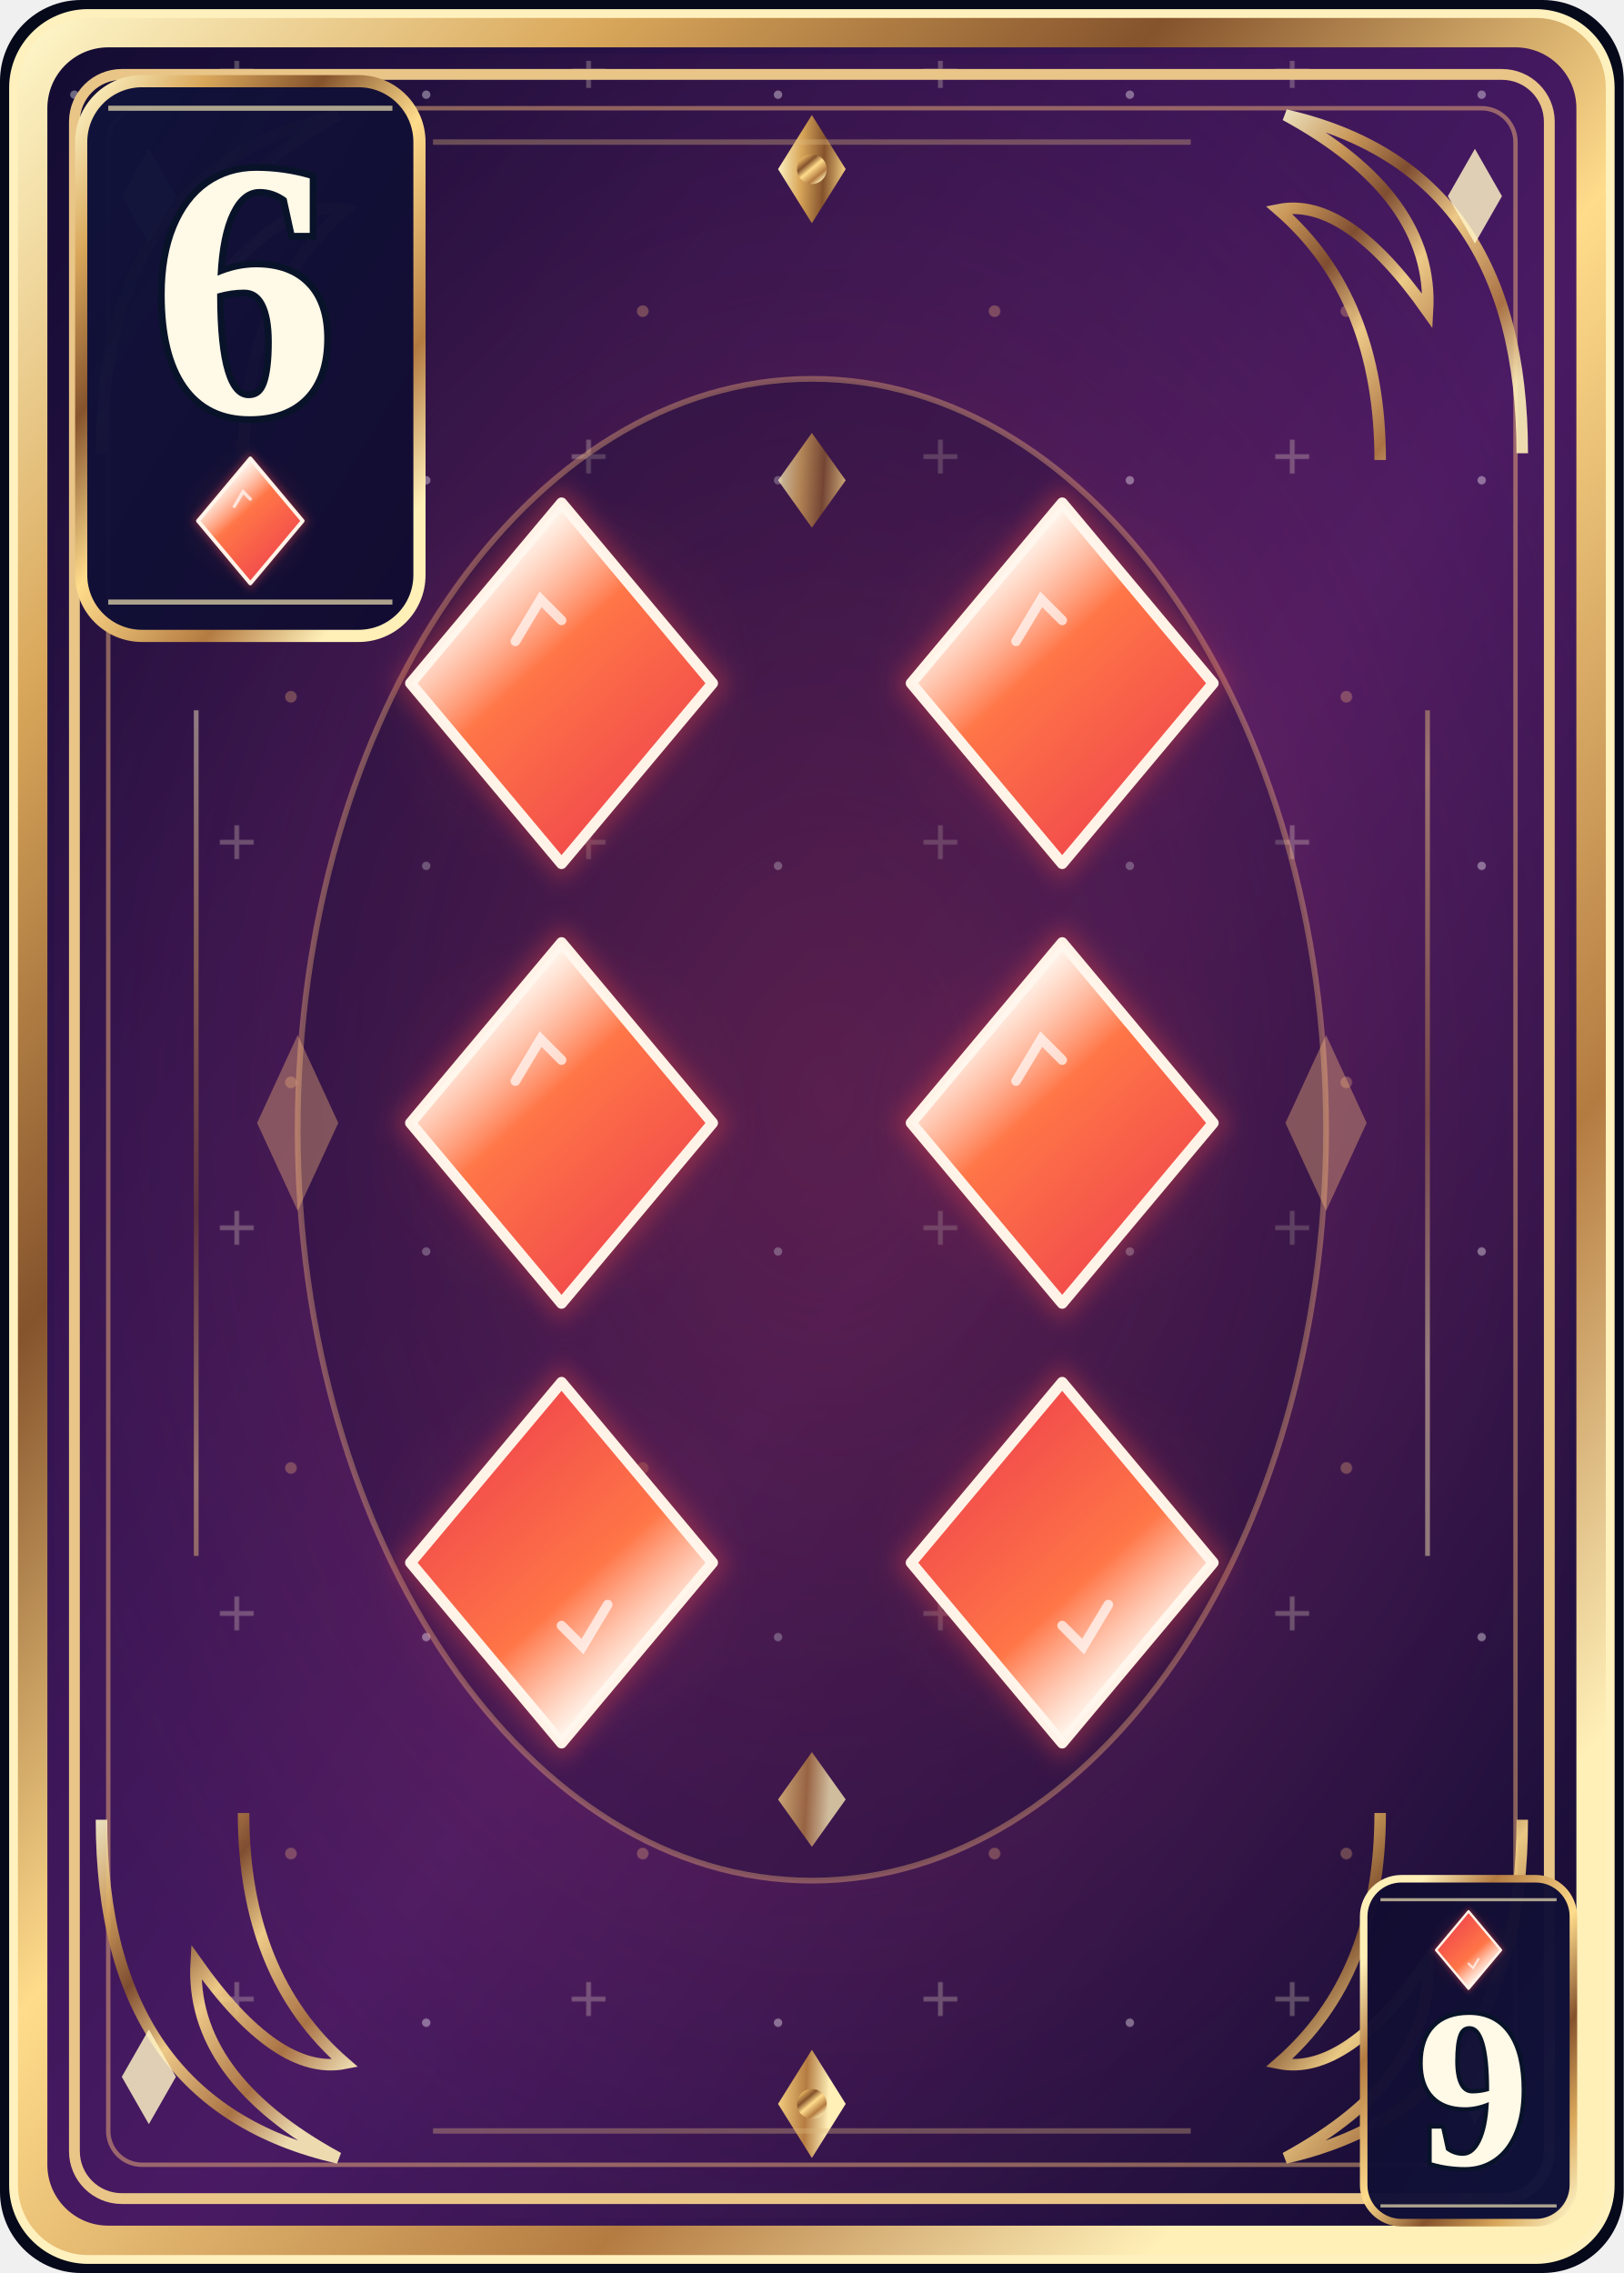
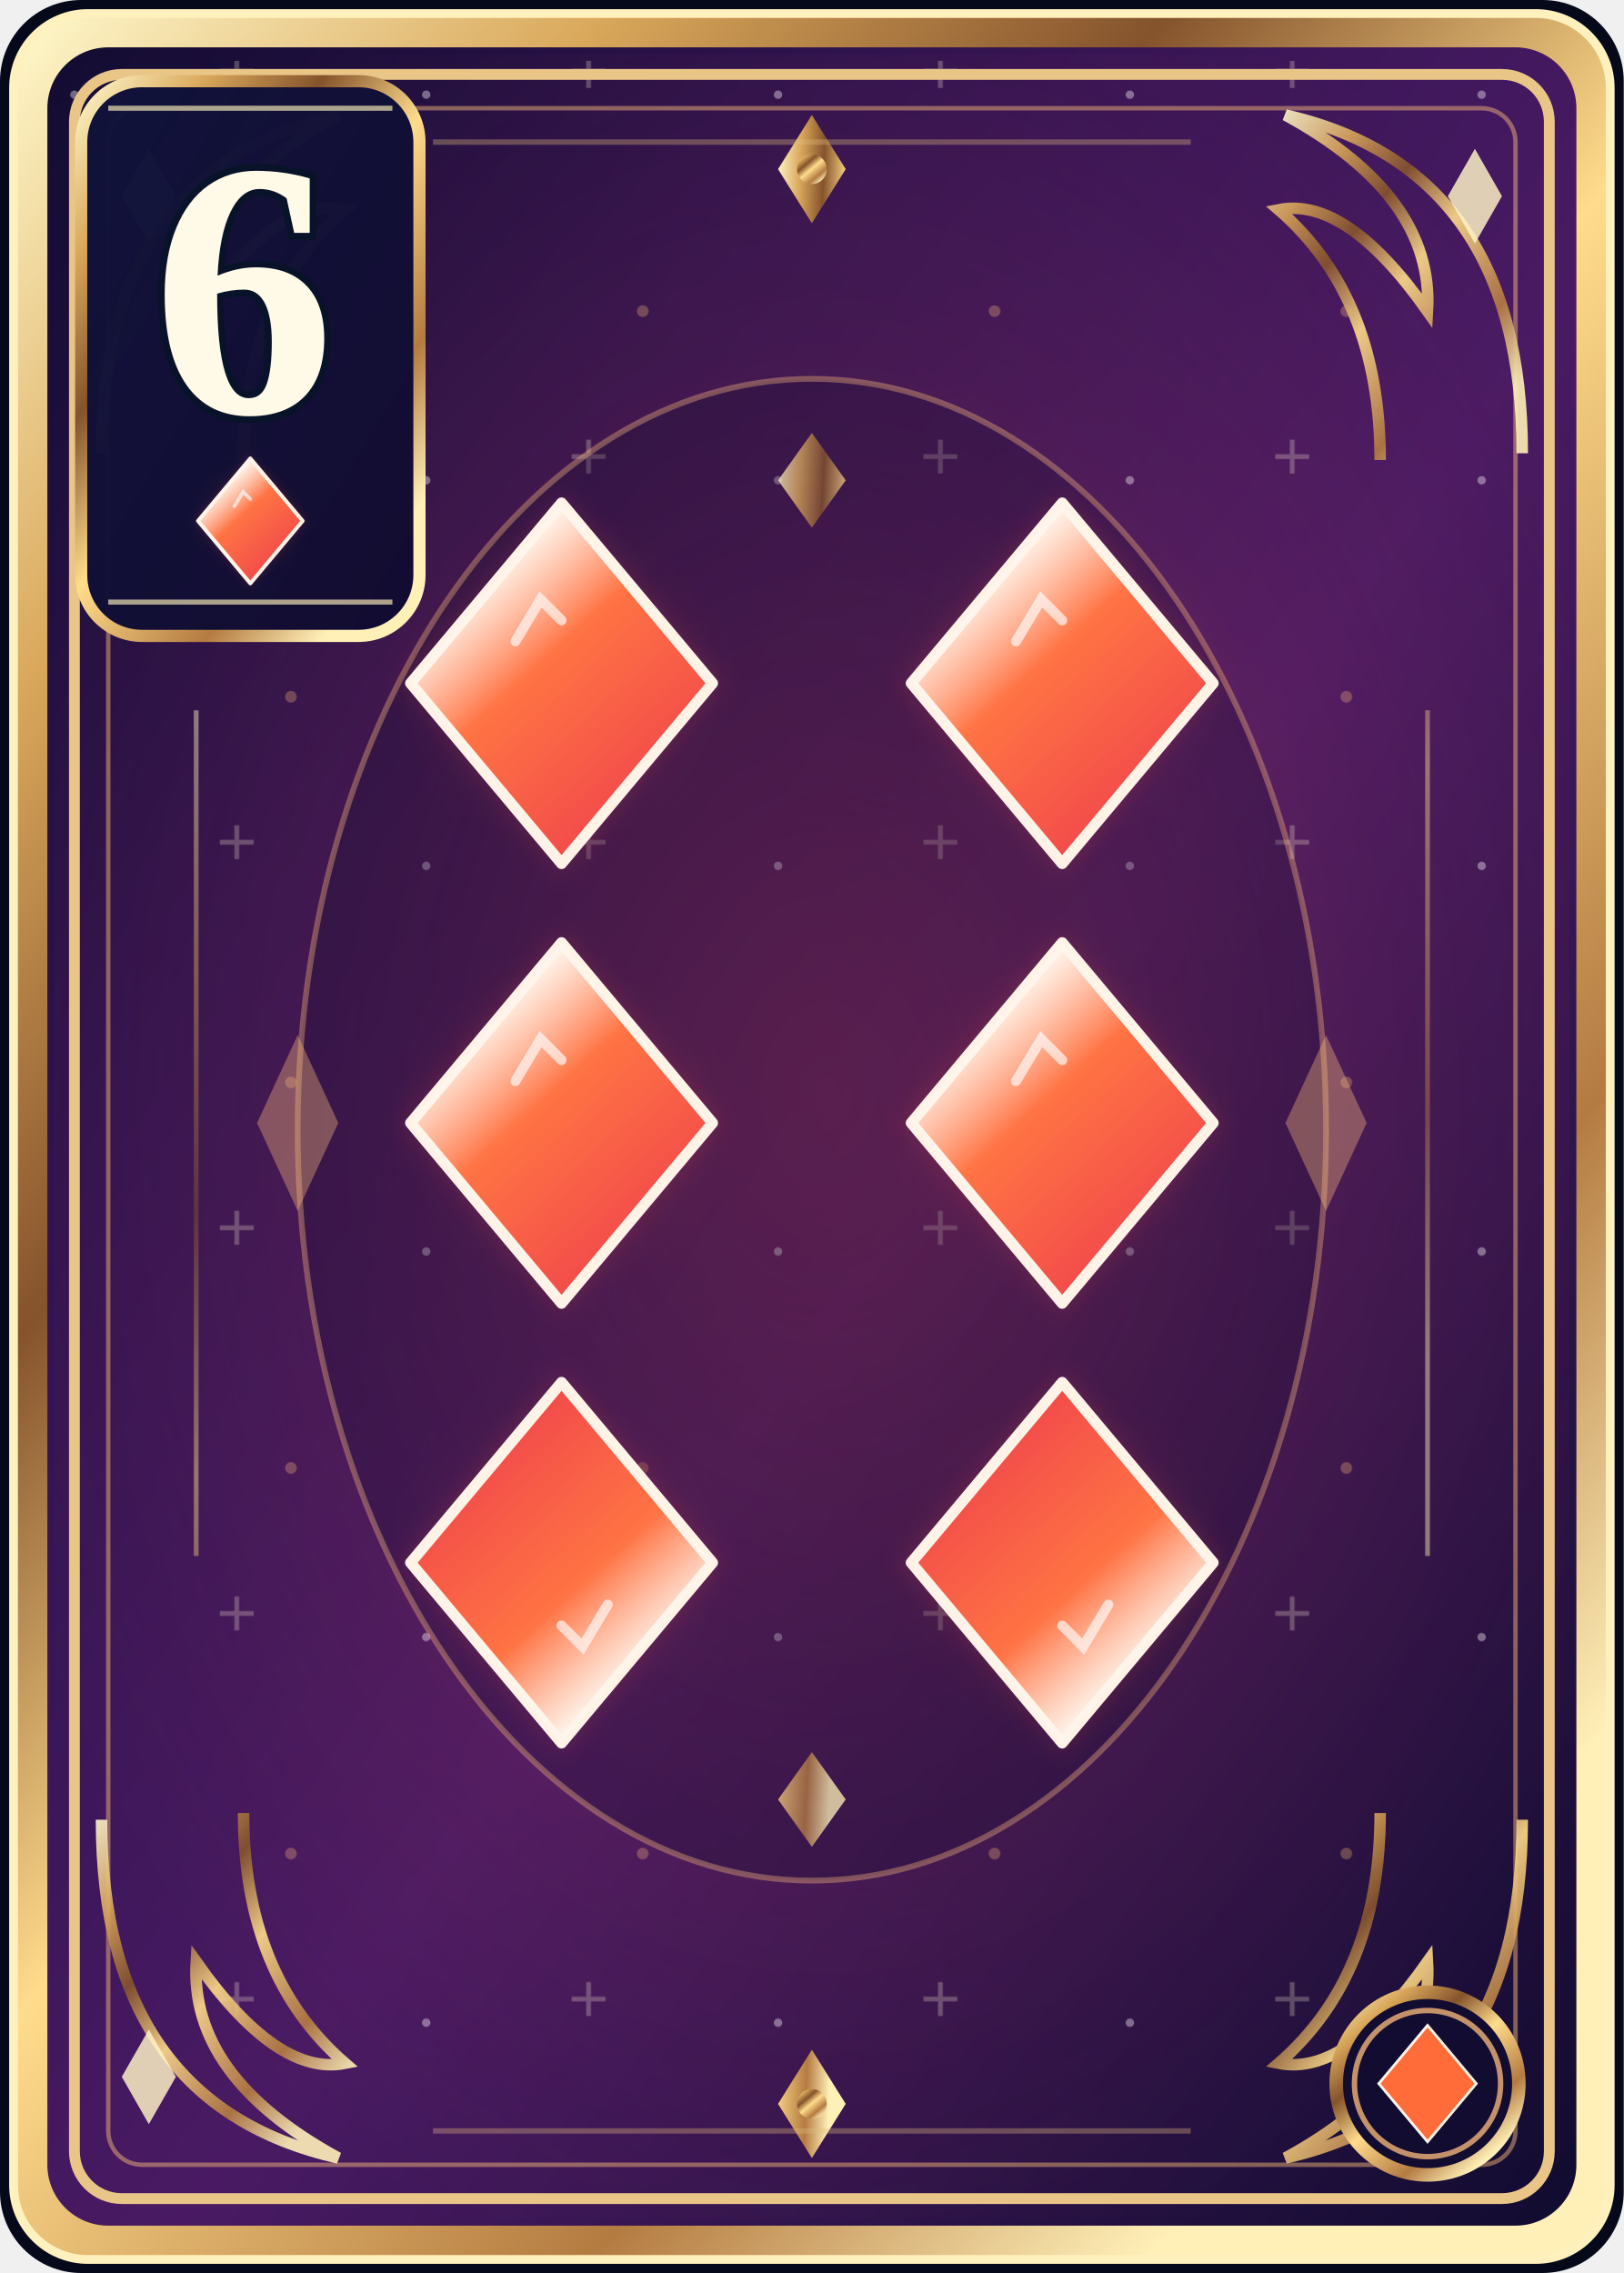
- <svg xmlns="http://www.w3.org/2000/svg" viewBox="0 0 240 336" width="240" height="336" role="img" aria-label="6 of Diamonds — Mystic Royale V3" data-theme="mystic-royale-v3" data-rank="6" data-suit="D" data-card="D-6">
+ <svg xmlns="http://www.w3.org/2000/svg" viewBox="0 0 240 336" width="240" height="336" role="img" aria-label="6 of Diamonds — Mystic Royale V4" data-theme="mystic-royale-v4" data-rank="6" data-suit="D" data-card="D-6">
  <defs>
    <linearGradient id="velvet" x1="0%" y1="0%" x2="96%" y2="100%">
      <stop offset="0%" stop-color="#130c31" />
      <stop offset="28%" stop-color="#30134f" />
      <stop offset="56%" stop-color="#491a63" />
      <stop offset="100%" stop-color="#130c31" />
    </linearGradient>
    <radialGradient id="aura" cx="51%" cy="48%" r="59%">
      <stop offset="0%" stop-color="#f34b47" stop-opacity=".27" />
      <stop offset="60%" stop-color="#f34b47" stop-opacity=".08" />
      <stop offset="100%" stop-color="#f34b47" stop-opacity="0" />
    </radialGradient>
    <linearGradient id="gold" x1="0%" y1="0%" x2="84%" y2="100%">
      <stop offset="0%" stop-color="#fff8cb" />
      <stop offset="18%" stop-color="#d9a75a" />
      <stop offset="35%" stop-color="#85532c" />
      <stop offset="53%" stop-color="#ffdc8c" />
      <stop offset="77%" stop-color="#b47b41" />
      <stop offset="94%" stop-color="#fff0b8" />
    </linearGradient>
    <linearGradient id="gem" x1="17%" y1="3%" x2="91%" y2="100%">
      <stop offset="0%" stop-color="#fffdf8" />
      <stop offset="15%" stop-color="#fff3e7" />
      <stop offset="40%" stop-color="#ff6c3a" />
      <stop offset="78%" stop-color="#f34b47" />
      <stop offset="100%" stop-color="#30134f" />
    </linearGradient>
    <linearGradient id="gemshine" x1="20%" y1="3%" x2="91%" y2="92%">
      <stop offset="0%" stop-color="#ffffff" stop-opacity=".91" />
      <stop offset="43%" stop-color="#ffffff" stop-opacity=".16" />
      <stop offset="100%" stop-color="#ffffff" stop-opacity="0" />
    </linearGradient>
    <radialGradient id="halo">
      <stop offset="0%" stop-color="#f34b47" stop-opacity=".64" />
      <stop offset="54%" stop-color="#f34b47" stop-opacity=".14" />
      <stop offset="100%" stop-color="#f34b47" stop-opacity="0" />
    </radialGradient>
    <linearGradient id="portraitFade" x1="0%" y1="0%" x2="0%" y2="100%">
      <stop offset="0%" stop-color="#130c31" stop-opacity=".03" />
      <stop offset="69%" stop-color="#130c31" stop-opacity=".05" />
      <stop offset="100%" stop-color="#130c31" stop-opacity=".89" />
    </linearGradient>
    <linearGradient id="indexBg" x1="0%" y1="0%" x2="100%" y2="100%">
      <stop offset="0%" stop-color="#10133b" stop-opacity=".98" />
      <stop offset="100%" stop-color="#130c31" stop-opacity=".98" />
    </linearGradient>
    <filter id="soft" x="-50%" y="-50%" width="200%" height="200%">
      <feGaussianBlur stdDeviation="2.6" />
    </filter>
    <pattern id="stars" width="52" height="57" patternUnits="userSpaceOnUse">
      <circle cx="11" cy="14" r=".62" fill="#fff9ff" opacity=".39" />
      <circle cx="43" cy="46" r=".86" fill="#ffbf7d" opacity=".3" />
      <path d="M35 8v5m-2.5-2.5h5" stroke="#fff2d7" stroke-width=".7" opacity=".26" />
    </pattern>
    <path id="suit" d="M0 -43 L36 0 L0 43 L-36 0Z" />
    <clipPath id="portraitClip">
      <rect x="41" y="76" width="158" height="190" rx="10" />
    </clipPath>
  </defs>
  <rect width="240" height="336" rx="12" fill="#05091a" />
  <rect x="2" y="2" width="236" height="332" rx="11" fill="url(#gold)" stroke="#fff1be" stroke-width="1.3" />
  <rect x="7" y="7" width="226" height="322" rx="9" fill="url(#velvet)" />
  <rect x="8" y="8" width="224" height="320" rx="8" fill="url(#aura)" />
  <rect x="9" y="9" width="222" height="318" rx="8" fill="url(#stars)" />
  <rect x="11" y="11" width="218" height="314" rx="7" fill="none" stroke="#e9c588" stroke-width="1.6" />
  <rect x="16" y="16" width="208" height="304" rx="5" fill="none" stroke="#ffbf7d" stroke-opacity=".46" stroke-width=".65" />
  <path d="M29 105L29 230M211 105L211 230" stroke="url(#gold)" stroke-width=".7" opacity=".46" />
  <g stroke="url(#gold)" stroke-width="1.7" fill="none" opacity=".9">
    <path d="M15 67Q15 25 50 17Q28 29 29 46Q41 29 51 31Q36 44 36 68" />
    <path d="M225 67Q225 25 190 17Q212 29 211 46Q199 29 189 31Q204 44 204 68" />
    <path d="M15 269Q15 311 50 319Q28 307 29 290Q41 307 51 305Q36 292 36 268" />
    <path d="M225 269Q225 311 190 319Q212 307 211 290Q199 307 189 305Q204 292 204 268" />
  </g>
  <g fill="#fff4c7" opacity=".83">
    <path d="M22 22l4 7-4 7-4-7Z M218 22l4 7-4 7-4-7Z M22 314l4-7-4-7-4 7Z M218 314l4-7-4-7-4 7Z" />
  </g>
  <g fill="url(#gold)">
    <path d="M120 17l5 8-5 8-5-8Z M120 319l5-8-5-8-5 8Z" />
    <circle cx="120" cy="25" r="2.2" />
    <circle cx="120" cy="311" r="2.2" />
  </g>
  <path d="M64 21h112M64 315h112" stroke="#dfb97e" stroke-width=".8" opacity=".35" />
  <ellipse cx="120" cy="167" rx="76" ry="111" fill="#130c31" opacity=".27" />
  <ellipse cx="120" cy="167" rx="76" ry="111" fill="none" stroke="#ffbf7d" stroke-width=".85" opacity=".36" />
  <path d="M120 64l5 7-5 7-5-7ZM120 259l5 7-5 7-5-7Z" fill="url(#gold)" opacity=".76" />
  <path d="M44 153l6 13-6 13-6-13ZM196 153l6 13-6 13-6-13Z" fill="#ffbf7d" opacity=".36" />
  <g class="royal-pip" transform="translate(83 101) rotate(0) scale(0.62)">
-     <circle r="47" fill="url(#halo)" opacity=".40" />
-     <use href="#suit" fill="#f34b47" stroke="#f34b47" stroke-width="6" filter="url(#soft)" opacity=".35" />
+     <circle r="42" fill="url(#halo)" opacity=".22" />
+     <use href="#suit" fill="#f34b47" stroke="#f34b47" stroke-width="3.1" filter="url(#soft)" opacity=".18" />
    <use href="#suit" fill="url(#gem)" stroke="#fff3e7" stroke-width="2.6" stroke-linejoin="round" />
-     <use href="#suit" fill="url(#gemshine)" opacity=".41" />
-     <path d="M-11 -10L-5 -20L0 -15" fill="none" stroke="#ffffff" stroke-width="2.3" opacity=".68" stroke-linecap="round" />
+     <use href="#suit" fill="url(#gemshine)" opacity=".30" />
+     <path d="M-11 -10L-5 -20L0 -15" fill="none" stroke="#ffffff" stroke-width="2.4" opacity=".64" stroke-linecap="round" />
  </g>
  <g class="royal-pip" transform="translate(157 101) rotate(0) scale(0.62)">
-     <circle r="47" fill="url(#halo)" opacity=".40" />
-     <use href="#suit" fill="#f34b47" stroke="#f34b47" stroke-width="6" filter="url(#soft)" opacity=".35" />
+     <circle r="42" fill="url(#halo)" opacity=".22" />
+     <use href="#suit" fill="#f34b47" stroke="#f34b47" stroke-width="3.1" filter="url(#soft)" opacity=".18" />
    <use href="#suit" fill="url(#gem)" stroke="#fff3e7" stroke-width="2.6" stroke-linejoin="round" />
-     <use href="#suit" fill="url(#gemshine)" opacity=".41" />
-     <path d="M-11 -10L-5 -20L0 -15" fill="none" stroke="#ffffff" stroke-width="2.3" opacity=".68" stroke-linecap="round" />
+     <use href="#suit" fill="url(#gemshine)" opacity=".30" />
+     <path d="M-11 -10L-5 -20L0 -15" fill="none" stroke="#ffffff" stroke-width="2.4" opacity=".64" stroke-linecap="round" />
  </g>
  <g class="royal-pip" transform="translate(83 166) rotate(0) scale(0.62)">
-     <circle r="47" fill="url(#halo)" opacity=".40" />
-     <use href="#suit" fill="#f34b47" stroke="#f34b47" stroke-width="6" filter="url(#soft)" opacity=".35" />
+     <circle r="42" fill="url(#halo)" opacity=".22" />
+     <use href="#suit" fill="#f34b47" stroke="#f34b47" stroke-width="3.1" filter="url(#soft)" opacity=".18" />
    <use href="#suit" fill="url(#gem)" stroke="#fff3e7" stroke-width="2.6" stroke-linejoin="round" />
-     <use href="#suit" fill="url(#gemshine)" opacity=".41" />
-     <path d="M-11 -10L-5 -20L0 -15" fill="none" stroke="#ffffff" stroke-width="2.3" opacity=".68" stroke-linecap="round" />
+     <use href="#suit" fill="url(#gemshine)" opacity=".30" />
+     <path d="M-11 -10L-5 -20L0 -15" fill="none" stroke="#ffffff" stroke-width="2.4" opacity=".64" stroke-linecap="round" />
  </g>
  <g class="royal-pip" transform="translate(157 166) rotate(0) scale(0.62)">
-     <circle r="47" fill="url(#halo)" opacity=".40" />
-     <use href="#suit" fill="#f34b47" stroke="#f34b47" stroke-width="6" filter="url(#soft)" opacity=".35" />
+     <circle r="42" fill="url(#halo)" opacity=".22" />
+     <use href="#suit" fill="#f34b47" stroke="#f34b47" stroke-width="3.1" filter="url(#soft)" opacity=".18" />
    <use href="#suit" fill="url(#gem)" stroke="#fff3e7" stroke-width="2.6" stroke-linejoin="round" />
-     <use href="#suit" fill="url(#gemshine)" opacity=".41" />
-     <path d="M-11 -10L-5 -20L0 -15" fill="none" stroke="#ffffff" stroke-width="2.3" opacity=".68" stroke-linecap="round" />
+     <use href="#suit" fill="url(#gemshine)" opacity=".30" />
+     <path d="M-11 -10L-5 -20L0 -15" fill="none" stroke="#ffffff" stroke-width="2.4" opacity=".64" stroke-linecap="round" />
  </g>
  <g class="royal-pip" transform="translate(83 231) rotate(180) scale(0.62)">
-     <circle r="47" fill="url(#halo)" opacity=".40" />
-     <use href="#suit" fill="#f34b47" stroke="#f34b47" stroke-width="6" filter="url(#soft)" opacity=".35" />
+     <circle r="42" fill="url(#halo)" opacity=".22" />
+     <use href="#suit" fill="#f34b47" stroke="#f34b47" stroke-width="3.1" filter="url(#soft)" opacity=".18" />
    <use href="#suit" fill="url(#gem)" stroke="#fff3e7" stroke-width="2.6" stroke-linejoin="round" />
-     <use href="#suit" fill="url(#gemshine)" opacity=".41" />
-     <path d="M-11 -10L-5 -20L0 -15" fill="none" stroke="#ffffff" stroke-width="2.3" opacity=".68" stroke-linecap="round" />
+     <use href="#suit" fill="url(#gemshine)" opacity=".30" />
+     <path d="M-11 -10L-5 -20L0 -15" fill="none" stroke="#ffffff" stroke-width="2.4" opacity=".64" stroke-linecap="round" />
  </g>
  <g class="royal-pip" transform="translate(157 231) rotate(180) scale(0.62)">
-     <circle r="47" fill="url(#halo)" opacity=".40" />
-     <use href="#suit" fill="#f34b47" stroke="#f34b47" stroke-width="6" filter="url(#soft)" opacity=".35" />
+     <circle r="42" fill="url(#halo)" opacity=".22" />
+     <use href="#suit" fill="#f34b47" stroke="#f34b47" stroke-width="3.1" filter="url(#soft)" opacity=".18" />
    <use href="#suit" fill="url(#gem)" stroke="#fff3e7" stroke-width="2.6" stroke-linejoin="round" />
-     <use href="#suit" fill="url(#gemshine)" opacity=".41" />
-     <path d="M-11 -10L-5 -20L0 -15" fill="none" stroke="#ffffff" stroke-width="2.3" opacity=".68" stroke-linecap="round" />
+     <use href="#suit" fill="url(#gemshine)" opacity=".30" />
+     <path d="M-11 -10L-5 -20L0 -15" fill="none" stroke="#ffffff" stroke-width="2.4" opacity=".64" stroke-linecap="round" />
  </g>
  <g class="corner-index">
    <rect x="12" y="12" width="50" height="82" rx="9" fill="url(#indexBg)" stroke="url(#gold)" stroke-width="1.8" />
    <path d="M16 16h42M16 89h42" stroke="#fff2bd" stroke-width=".75" opacity=".65" />
    <text x="36" y="61" text-anchor="middle" font-family="Georgia,Times New Roman,serif" font-weight="bold" font-size="54" fill="#fff9e7" stroke="#081329" stroke-width="2" paint-order="stroke">6</text>
    <g class="royal-pip" transform="translate(37 77) rotate(0) scale(0.215)">
-       <circle r="47" fill="url(#halo)" opacity=".40" />
-       <use href="#suit" fill="#f34b47" stroke="#f34b47" stroke-width="6" filter="url(#soft)" opacity=".35" />
+       <circle r="42" fill="url(#halo)" opacity=".22" />
+       <use href="#suit" fill="#f34b47" stroke="#f34b47" stroke-width="3.1" filter="url(#soft)" opacity=".18" />
      <use href="#suit" fill="url(#gem)" stroke="#fff3e7" stroke-width="2.6" stroke-linejoin="round" />
-       <use href="#suit" fill="url(#gemshine)" opacity=".41" />
-       <path d="M-11 -10L-5 -20L0 -15" fill="none" stroke="#ffffff" stroke-width="2.3" opacity=".68" stroke-linecap="round" />
+       <use href="#suit" fill="url(#gemshine)" opacity=".30" />
+       <path d="M-11 -10L-5 -20L0 -15" fill="none" stroke="#ffffff" stroke-width="2.4" opacity=".64" stroke-linecap="round" />
    </g>
  </g>
-   <g class="corner-index" transform="translate(240 336) rotate(180) scale(.62)">
-     <rect x="12" y="12" width="50" height="82" rx="9" fill="url(#indexBg)" stroke="url(#gold)" stroke-width="1.8" />
-     <path d="M16 16h42M16 89h42" stroke="#fff2bd" stroke-width=".75" opacity=".65" />
-     <text x="36" y="61" text-anchor="middle" font-family="Georgia,Times New Roman,serif" font-weight="bold" font-size="54" fill="#fff9e7" stroke="#081329" stroke-width="2" paint-order="stroke">6</text>
-     <g class="royal-pip" transform="translate(37 77) rotate(0) scale(0.215)">
-       <circle r="47" fill="url(#halo)" opacity=".40" />
-       <use href="#suit" fill="#f34b47" stroke="#f34b47" stroke-width="6" filter="url(#soft)" opacity=".35" />
-       <use href="#suit" fill="url(#gem)" stroke="#fff3e7" stroke-width="2.6" stroke-linejoin="round" />
-       <use href="#suit" fill="url(#gemshine)" opacity=".41" />
-       <path d="M-11 -10L-5 -20L0 -15" fill="none" stroke="#ffffff" stroke-width="2.3" opacity=".68" stroke-linecap="round" />
-     </g>
+   <g class="corner-sigil" transform="translate(211 308)">
+     <circle r="13.5" fill="#130c31" stroke="url(#gold)" stroke-width="2" />
+     <circle r="10.8" fill="none" stroke="#ffbf7d" stroke-width=".8" opacity=".75" />
+     <use href="#suit" fill="#ff6c3a" stroke="#fff3e7" stroke-width="2" transform="scale(.20)" />
  </g>
</svg>
